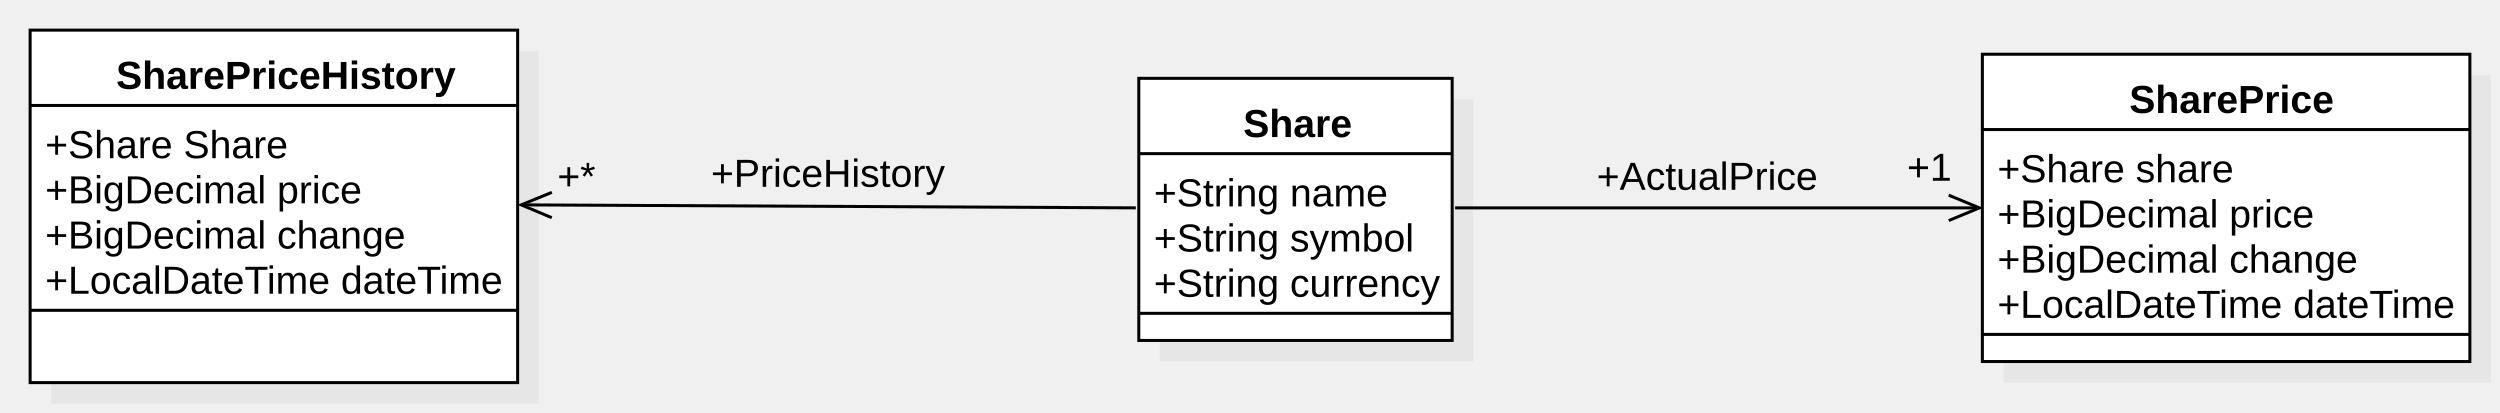
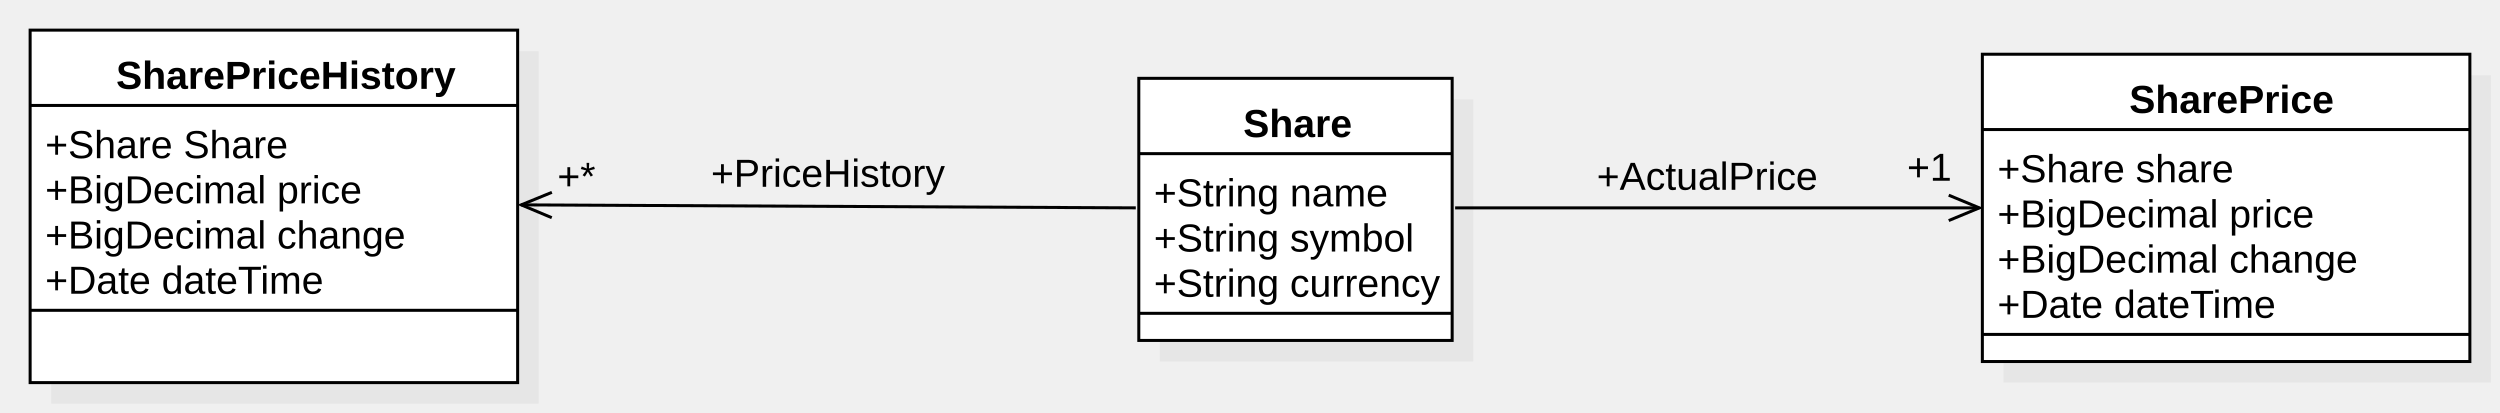
<svg xmlns="http://www.w3.org/2000/svg" version="1.1" width="829.82" height="137">
  <defs />
  <g>
    <g transform="translate(-134,-94) scale(1,1)">
      <rect fill="#C0C0C0" stroke="none" x="519" y="127" width="104.012" height="87" opacity="0.2" />
    </g>
    <g transform="translate(-134,-94) scale(1,1)">
      <rect fill="#ffffff" stroke="none" x="512" y="120" width="104.012" height="87" />
    </g>
    <g transform="translate(-134,-94) scale(1,1)">
      <path fill="none" stroke="#000000" d="M 512 120 L 616.012 120 L 616.012 207 L 512 207 L 512 120 Z Z" stroke-miterlimit="10" />
    </g>
    <g transform="translate(-134,-94) scale(1,1)">
      <path fill="none" stroke="#000000" d="M 512 145 L 616.012 145" stroke-miterlimit="10" />
    </g>
    <g transform="translate(-134,-94) scale(1,1)">
      <path fill="none" stroke="#000000" d="M 512 198 L 616.012 198" stroke-miterlimit="10" />
    </g>
    <g transform="translate(-134,-94) scale(1,1)">
      <g>
        <path fill="none" stroke="none" />
        <text fill="#000000" stroke="none" font-family="Arial" font-size="13px" font-style="normal" font-weight="bold" text-decoration="none" x="546.661" y="139.5">Share</text>
      </g>
    </g>
    <g transform="translate(-134,-94) scale(1,1)">
      <g>
        <path fill="none" stroke="none" />
        <text fill="#000000" stroke="none" font-family="Arial" font-size="13px" font-style="normal" font-weight="normal" text-decoration="none" x="517" y="162.5">+String name</text>
      </g>
    </g>
    <g transform="translate(-134,-94) scale(1,1)">
      <g>
        <path fill="none" stroke="none" />
        <text fill="#000000" stroke="none" font-family="Arial" font-size="13px" font-style="normal" font-weight="normal" text-decoration="none" x="517" y="177.5">+String symbol</text>
      </g>
    </g>
    <g transform="translate(-134,-94) scale(1,1)">
      <g>
        <path fill="none" stroke="none" />
        <text fill="#000000" stroke="none" font-family="Arial" font-size="13px" font-style="normal" font-weight="normal" text-decoration="none" x="517" y="192.5">+String currency</text>
      </g>
    </g>
    <g transform="translate(-134,-94) scale(1,1)">
      <rect fill="#C0C0C0" stroke="none" x="799" y="119" width="161.82" height="102" opacity="0.2" />
    </g>
    <g transform="translate(-134,-94) scale(1,1)">
      <rect fill="#ffffff" stroke="none" x="792" y="112" width="161.82" height="102" />
    </g>
    <g transform="translate(-134,-94) scale(1,1)">
      <path fill="none" stroke="#000000" d="M 792 112 L 953.82 112 L 953.82 214 L 792 214 L 792 112 Z Z" stroke-miterlimit="10" />
    </g>
    <g transform="translate(-134,-94) scale(1,1)">
      <path fill="none" stroke="#000000" d="M 792 137 L 953.82 137" stroke-miterlimit="10" />
    </g>
    <g transform="translate(-134,-94) scale(1,1)">
      <path fill="none" stroke="#000000" d="M 792 205 L 953.82 205" stroke-miterlimit="10" />
    </g>
    <g transform="translate(-134,-94) scale(1,1)">
      <g>
        <path fill="none" stroke="none" />
        <text fill="#000000" stroke="none" font-family="Arial" font-size="13px" font-style="normal" font-weight="bold" text-decoration="none" x="840.756" y="131.5">SharePrice</text>
      </g>
    </g>
    <g transform="translate(-134,-94) scale(1,1)">
      <g>
        <path fill="none" stroke="none" />
        <text fill="#000000" stroke="none" font-family="Arial" font-size="13px" font-style="normal" font-weight="normal" text-decoration="none" x="797" y="154.5">+Share share</text>
      </g>
    </g>
    <g transform="translate(-134,-94) scale(1,1)">
      <g>
        <path fill="none" stroke="none" />
        <text fill="#000000" stroke="none" font-family="Arial" font-size="13px" font-style="normal" font-weight="normal" text-decoration="none" x="797" y="169.5">+BigDecimal price</text>
      </g>
    </g>
    <g transform="translate(-134,-94) scale(1,1)">
      <g>
        <path fill="none" stroke="none" />
        <text fill="#000000" stroke="none" font-family="Arial" font-size="13px" font-style="normal" font-weight="normal" text-decoration="none" x="797" y="184.5">+BigDecimal change</text>
      </g>
    </g>
    <g transform="translate(-134,-94) scale(1,1)">
      <g>
        <path fill="none" stroke="none" />
-         <text fill="#000000" stroke="none" font-family="Arial" font-size="13px" font-style="normal" font-weight="normal" text-decoration="none" x="797" y="199.5">+LocalDateTime dateTime</text>
+         <text fill="#000000" stroke="none" font-family="Arial" font-size="13px" font-style="normal" font-weight="normal" text-decoration="none" x="797" y="199.5">+Date dateTime</text>
      </g>
    </g>
    <g transform="translate(-134,-94) scale(1,1)">
      <rect fill="#C0C0C0" stroke="none" x="151" y="111" width="161.82" height="117" opacity="0.2" />
    </g>
    <g transform="translate(-134,-94) scale(1,1)">
      <rect fill="#ffffff" stroke="none" x="144" y="104" width="161.82" height="117" />
    </g>
    <g transform="translate(-134,-94) scale(1,1)">
      <path fill="none" stroke="#000000" d="M 144 104 L 305.82 104 L 305.82 221 L 144 221 L 144 104 Z Z" stroke-miterlimit="10" />
    </g>
    <g transform="translate(-134,-94) scale(1,1)">
      <path fill="none" stroke="#000000" d="M 144 129 L 305.82 129" stroke-miterlimit="10" />
    </g>
    <g transform="translate(-134,-94) scale(1,1)">
      <path fill="none" stroke="#000000" d="M 144 197 L 305.82 197" stroke-miterlimit="10" />
    </g>
    <g transform="translate(-134,-94) scale(1,1)">
      <g>
        <path fill="none" stroke="none" />
        <text fill="#000000" stroke="none" font-family="Arial" font-size="13px" font-style="normal" font-weight="bold" text-decoration="none" x="172.532" y="123.5">SharePriceHistory</text>
      </g>
    </g>
    <g transform="translate(-134,-94) scale(1,1)">
      <g>
        <path fill="none" stroke="none" />
        <text fill="#000000" stroke="none" font-family="Arial" font-size="13px" font-style="normal" font-weight="normal" text-decoration="none" x="149" y="146.5">+Share Share</text>
      </g>
    </g>
    <g transform="translate(-134,-94) scale(1,1)">
      <g>
        <path fill="none" stroke="none" />
        <text fill="#000000" stroke="none" font-family="Arial" font-size="13px" font-style="normal" font-weight="normal" text-decoration="none" x="149" y="161.5">+BigDecimal price</text>
      </g>
    </g>
    <g transform="translate(-134,-94) scale(1,1)">
      <g>
        <path fill="none" stroke="none" />
        <text fill="#000000" stroke="none" font-family="Arial" font-size="13px" font-style="normal" font-weight="normal" text-decoration="none" x="149" y="176.5">+BigDecimal change</text>
      </g>
    </g>
    <g transform="translate(-134,-94) scale(1,1)">
      <g>
        <path fill="none" stroke="none" />
-         <text fill="#000000" stroke="none" font-family="Arial" font-size="13px" font-style="normal" font-weight="normal" text-decoration="none" x="149" y="191.5">+LocalDateTime dateTime</text>
+         <text fill="#000000" stroke="none" font-family="Arial" font-size="13px" font-style="normal" font-weight="normal" text-decoration="none" x="149" y="191.5">+Date dateTime</text>
      </g>
    </g>
    <g transform="translate(-134,-94) scale(1,1)">
      <path fill="none" stroke="#000000" d="M 617 163 L 791 163" stroke-miterlimit="10" />
    </g>
    <g transform="translate(-134,-94) scale(1,1)">
      <path fill="none" stroke="#000000" d="M 780.837 167.21 L 791 163 L 780.837 158.79" stroke-miterlimit="10" />
    </g>
    <g transform="translate(-134,-94) scale(1,1)">
      <g>
        <path fill="none" stroke="none" />
        <text fill="#000000" stroke="none" font-family="Arial" font-size="13px" font-style="normal" font-weight="normal" text-decoration="none" x="664" y="157">+ActualPrice</text>
      </g>
    </g>
    <g transform="translate(-134,-94) scale(1,1)">
      <g>
        <path fill="none" stroke="none" />
        <text fill="#000000" stroke="none" font-family="Arial" font-size="13px" font-style="normal" font-weight="normal" text-decoration="none" x="767" y="154">+1</text>
      </g>
    </g>
    <g transform="translate(-134,-94) scale(1,1)">
      <path fill="none" stroke="#000000" d="M 511 163 L 307 162" stroke-miterlimit="10" />
    </g>
    <g transform="translate(-134,-94) scale(1,1)">
      <path fill="none" stroke="#000000" d="M 317.183 157.84 L 307 162 L 317.142 166.259" stroke-miterlimit="10" />
    </g>
    <g transform="translate(-134,-94) scale(1,1)">
      <g>
        <path fill="none" stroke="none" />
        <text fill="#000000" stroke="none" font-family="Arial" font-size="13px" font-style="normal" font-weight="normal" text-decoration="none" x="370" y="156">+PriceHistory</text>
      </g>
    </g>
    <g transform="translate(-134,-94) scale(1,1)">
      <g>
        <path fill="none" stroke="none" />
        <text fill="#000000" stroke="none" font-family="Arial" font-size="13px" font-style="normal" font-weight="normal" text-decoration="none" x="319" y="157">+*</text>
      </g>
    </g>
  </g>
</svg>
